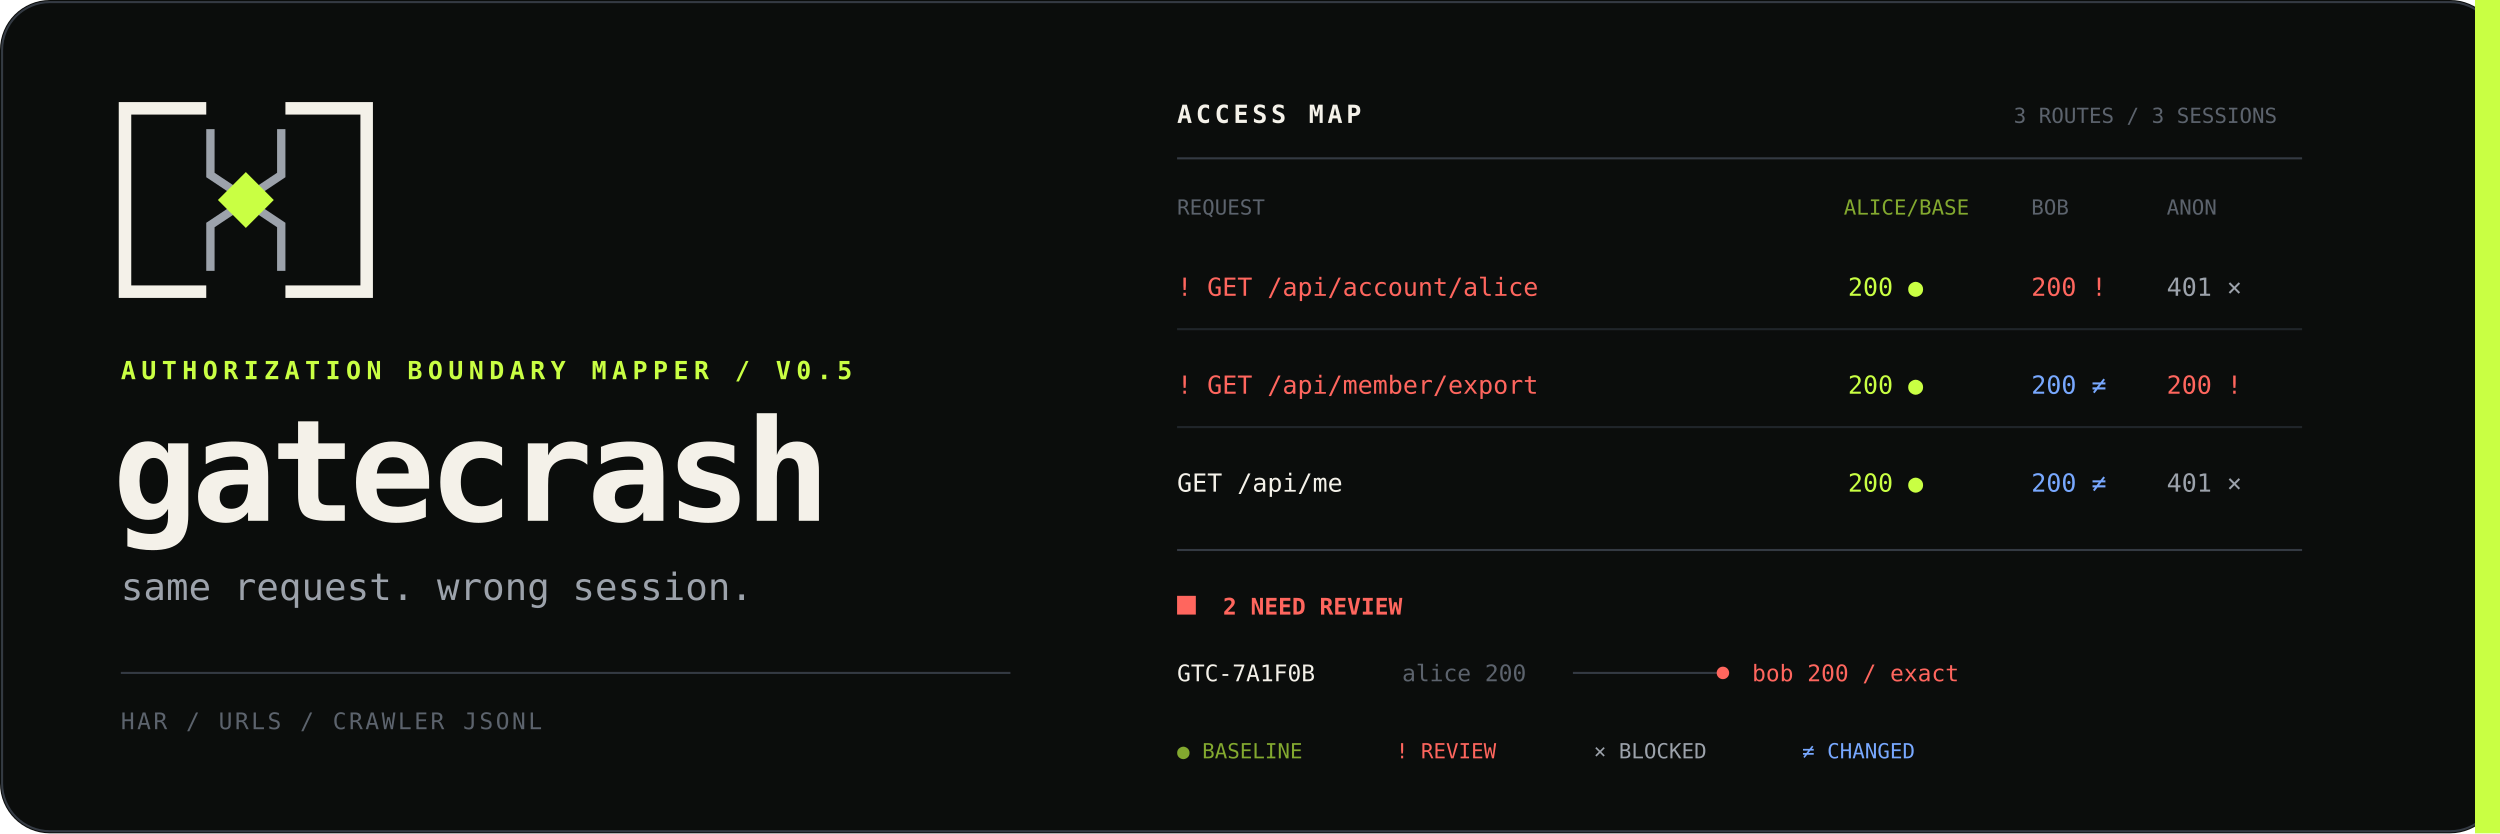
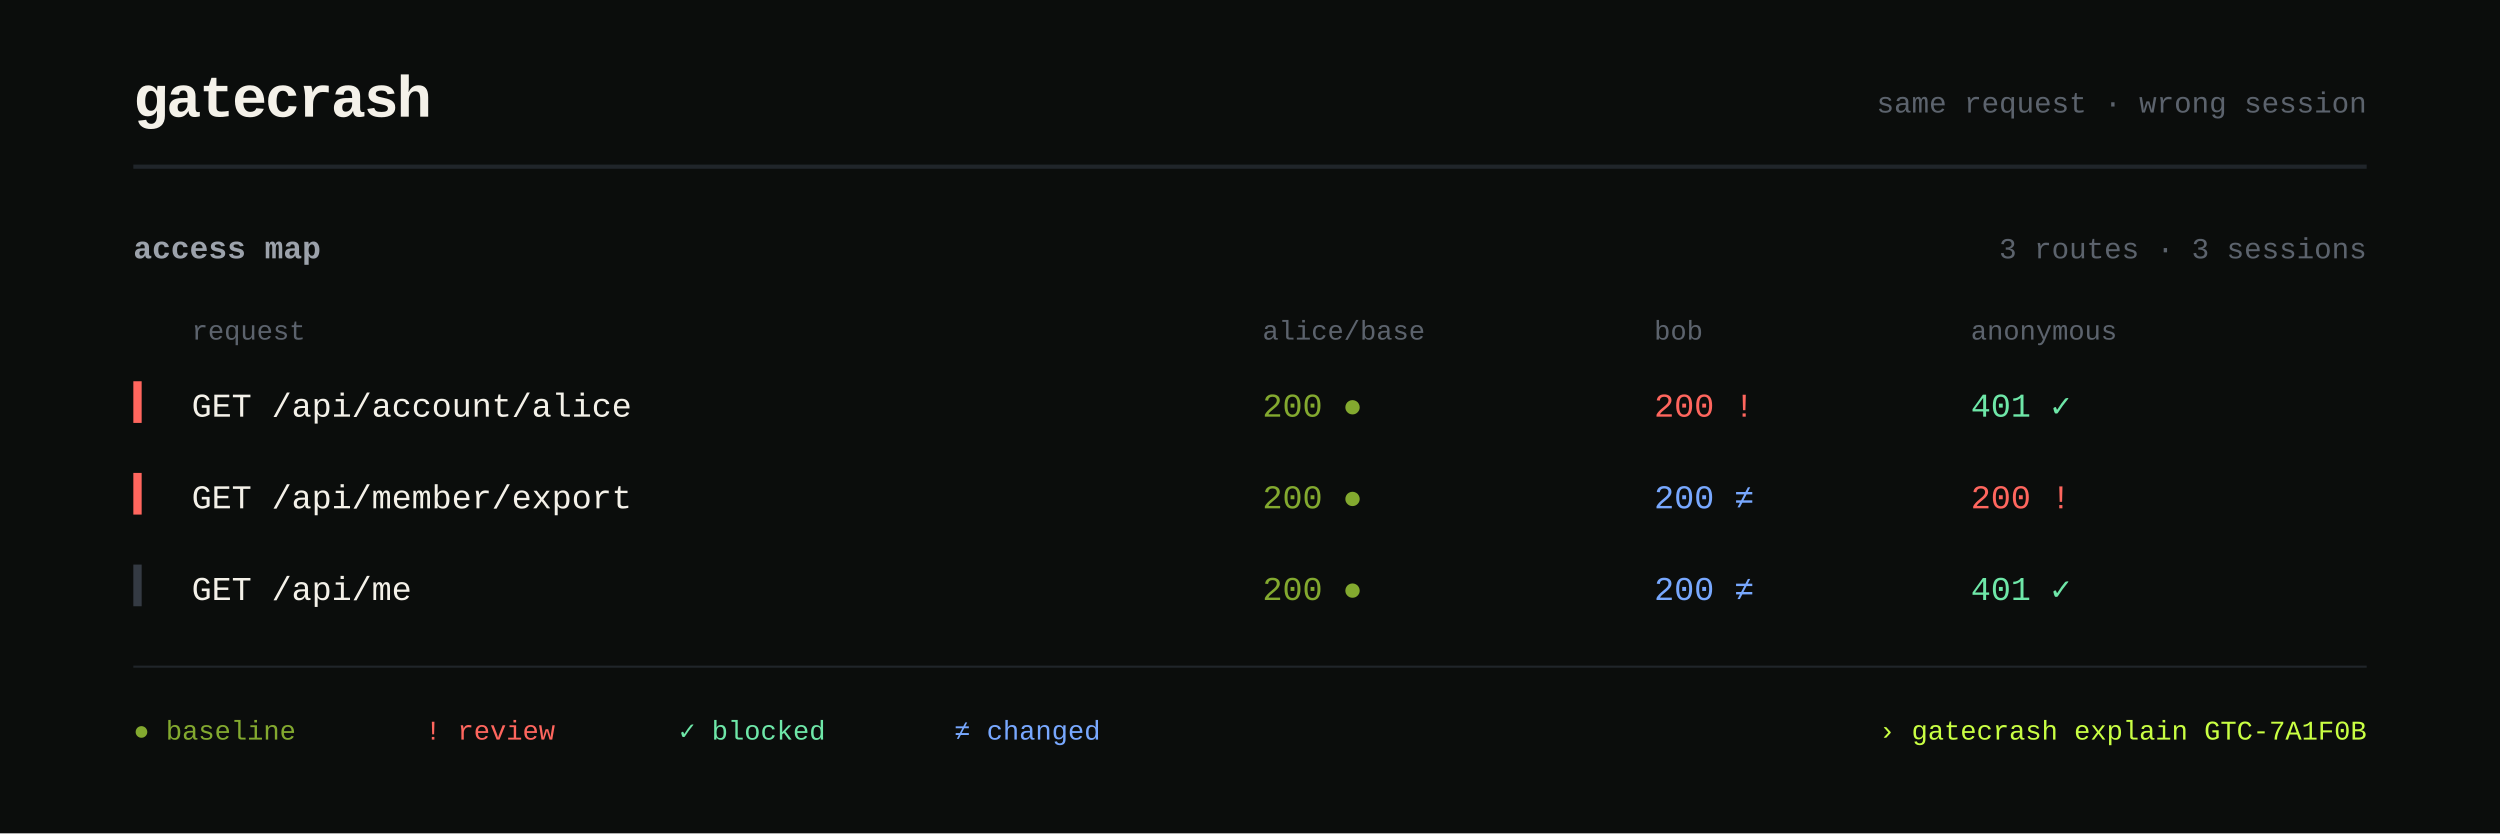
<svg xmlns="http://www.w3.org/2000/svg" width="1200" height="400" viewBox="0 0 1200 400" role="img" aria-labelledby="title description">
-   <description id="description">Gatecrash broken-gate mark beside an access map comparing Alice, Bob, and an anonymous session.</description>
-   <rect width="1200" height="400" rx="24" fill="#0B0D0C" />
-   <rect x="1" y="1" width="1198" height="398" rx="23" fill="none" stroke="#343A43" />
-   <rect x="1188" width="12" height="400" rx="0 24 24 0" fill="#C9FF43" />
-   <g transform="translate(58 50)" fill="none" stroke-linecap="square" stroke-linejoin="miter">
-     <path d="M38 2H2V90H38" stroke="#F4F1E9" stroke-width="6" />
-     <path d="M82 2H118V90H82" stroke="#F4F1E9" stroke-width="6" />
-     <path d="M43 14V34L58 44M43 78V58L58 48" stroke="#9CA2AB" stroke-width="4" />
-     <path d="M77 14V34L62 44M77 78V58L62 48" stroke="#9CA2AB" stroke-width="4" />
-     <path d="M60 34L72 46L60 58L48 46Z" fill="#C9FF43" stroke="#C9FF43" stroke-width="2" />
-   </g>
-   <g font-family="ui-monospace, SFMono-Regular, Menlo, Monaco, Consolas, monospace">
-     <text x="58" y="182" fill="#C9FF43" font-size="12" font-weight="700" letter-spacing="2.6">AUTHORIZATION BOUNDARY MAPPER / V0.5</text>
-     <text x="54" y="250" fill="#F4F1E9" font-size="68" font-weight="700" letter-spacing="-3">gatecrash</text>
-     <text x="58" y="288" fill="#9CA2AB" font-size="18">same request. wrong session.</text>
-     <path d="M58 323H485" stroke="#343A43" />
-     <text x="58" y="350" fill="#5C636D" font-size="11" letter-spacing="1.2">HAR  /  URLS  /  CRAWLER JSONL</text>
-     <g transform="translate(565 46)">
-       <text x="0" y="13" fill="#F4F1E9" font-size="12" font-weight="700" letter-spacing="1.8">ACCESS MAP</text>
-       <text x="528" y="13" text-anchor="end" fill="#5C636D" font-size="10">3 ROUTES / 3 SESSIONS</text>
-       <path d="M0 30H540" stroke="#343A43" />
-       <text x="0" y="57" fill="#5C636D" font-size="10">REQUEST</text>
-       <text x="320" y="57" fill="#83A92F" font-size="10">ALICE/BASE</text>
-       <text x="410" y="57" fill="#5C636D" font-size="10">BOB</text>
-       <text x="475" y="57" fill="#5C636D" font-size="10">ANON</text>
-       <g font-size="12">
-         <text x="0" y="96" fill="#FF665E">! GET /api/account/alice</text>
-         <text x="322" y="96" fill="#C9FF43">200 ●</text>
-         <text x="410" y="96" fill="#FF665E">200 !</text>
-         <text x="475" y="96" fill="#9CA2AB">401 ×</text>
-         <path d="M0 112H540" stroke="#20252A" />
-         <text x="0" y="143" fill="#FF665E">! GET /api/member/export</text>
-         <text x="322" y="143" fill="#C9FF43">200 ●</text>
-         <text x="410" y="143" fill="#78A8FF">200 ≠</text>
-         <text x="475" y="143" fill="#FF665E">200 !</text>
-         <path d="M0 159H540" stroke="#20252A" />
-         <text x="0" y="190" fill="#F4F1E9">  GET /api/me</text>
-         <text x="322" y="190" fill="#C9FF43">200 ●</text>
-         <text x="410" y="190" fill="#78A8FF">200 ≠</text>
-         <text x="475" y="190" fill="#9CA2AB">401 ×</text>
-       </g>
-       <path d="M0 218H540" stroke="#343A43" />
-       <rect x="0" y="240" width="9" height="9" fill="#FF665E" />
-       <text x="22" y="249" fill="#FF665E" font-size="11" font-weight="700">2 NEED REVIEW</text>
-       <text x="0" y="281" fill="#F4F1E9" font-size="11">GTC-7A1F0B</text>
-       <text x="108" y="281" fill="#5C636D" font-size="11">alice 200</text>
-       <path d="M190 277H262" stroke="#343A43" />
-       <circle cx="262" cy="277" r="3" fill="#FF665E" />
-       <text x="276" y="281" fill="#FF665E" font-size="11">bob 200 / exact</text>
-       <text x="0" y="318" fill="#83A92F" font-size="10">● BASELINE</text>
-       <text x="105" y="318" fill="#FF665E" font-size="10">! REVIEW</text>
-       <text x="200" y="318" fill="#9CA2AB" font-size="10">× BLOCKED</text>
-       <text x="300" y="318" fill="#78A8FF" font-size="10">≠ CHANGED</text>
+   <description id="description">A minimal snapshot of Gatecrash comparing three routes across an owner, a member, and an anonymous session.</description>
+   <rect width="1200" height="400" fill="#0B0D0C" />
+   <g font-family="ui-monospace, SFMono-Regular, Menlo, Monaco, Consolas, 'Liberation Mono', monospace">
+     <text x="64" y="56" fill="#F4F1E9" font-size="28" font-weight="700" letter-spacing="-1">gatecrash</text>
+     <text x="1136" y="54" fill="#5C636D" font-size="14" text-anchor="end">same request · wrong session</text>
+     <path d="M64 80H1136" stroke="#20252A" stroke-width="2" />
+     <text x="64" y="124" fill="#9CA2AB" font-size="15" font-weight="700">access map</text>
+     <text x="1136" y="124" fill="#5C636D" font-size="14" text-anchor="end">3 routes · 3 sessions</text>
+     <g fill="#5C636D" font-size="13">
+       <text x="92" y="163">request</text>
+       <text x="606" y="163">alice/base</text>
+       <text x="794" y="163">bob</text>
+       <text x="946" y="163">anonymous</text>
+     </g>
+     <g font-size="16">
+       <rect x="64" y="183" width="4" height="20" fill="#FF665E" />
+       <text x="92" y="200" fill="#F4F1E9">GET /api/account/alice</text>
+       <text x="606" y="200" fill="#83A92F">200 ●</text>
+       <text x="794" y="200" fill="#FF665E">200 !</text>
+       <text x="946" y="200" fill="#6EE7A8">401 ✓</text>
+       <rect x="64" y="227" width="4" height="20" fill="#FF665E" />
+       <text x="92" y="244" fill="#F4F1E9">GET /api/member/export</text>
+       <text x="606" y="244" fill="#83A92F">200 ●</text>
+       <text x="794" y="244" fill="#78A8FF">200 ≠</text>
+       <text x="946" y="244" fill="#FF665E">200 !</text>
+       <rect x="64" y="271" width="4" height="20" fill="#343A43" />
+       <text x="92" y="288" fill="#F4F1E9">GET /api/me</text>
+       <text x="606" y="288" fill="#83A92F">200 ●</text>
+       <text x="794" y="288" fill="#78A8FF">200 ≠</text>
+       <text x="946" y="288" fill="#6EE7A8">401 ✓</text>
+     </g>
+     <path d="M64 320H1136" stroke="#20252A" />
+     <g font-size="13">
+       <text x="64" y="355" fill="#83A92F">● baseline</text>
+       <text x="204" y="355" fill="#FF665E">! review</text>
+       <text x="326" y="355" fill="#6EE7A8">✓ blocked</text>
+       <text x="458" y="355" fill="#78A8FF">≠ changed</text>
+       <text x="1136" y="355" fill="#C9FF43" text-anchor="end">› gatecrash explain GTC-7A1F0B</text>
    </g>
  </g>
</svg>
